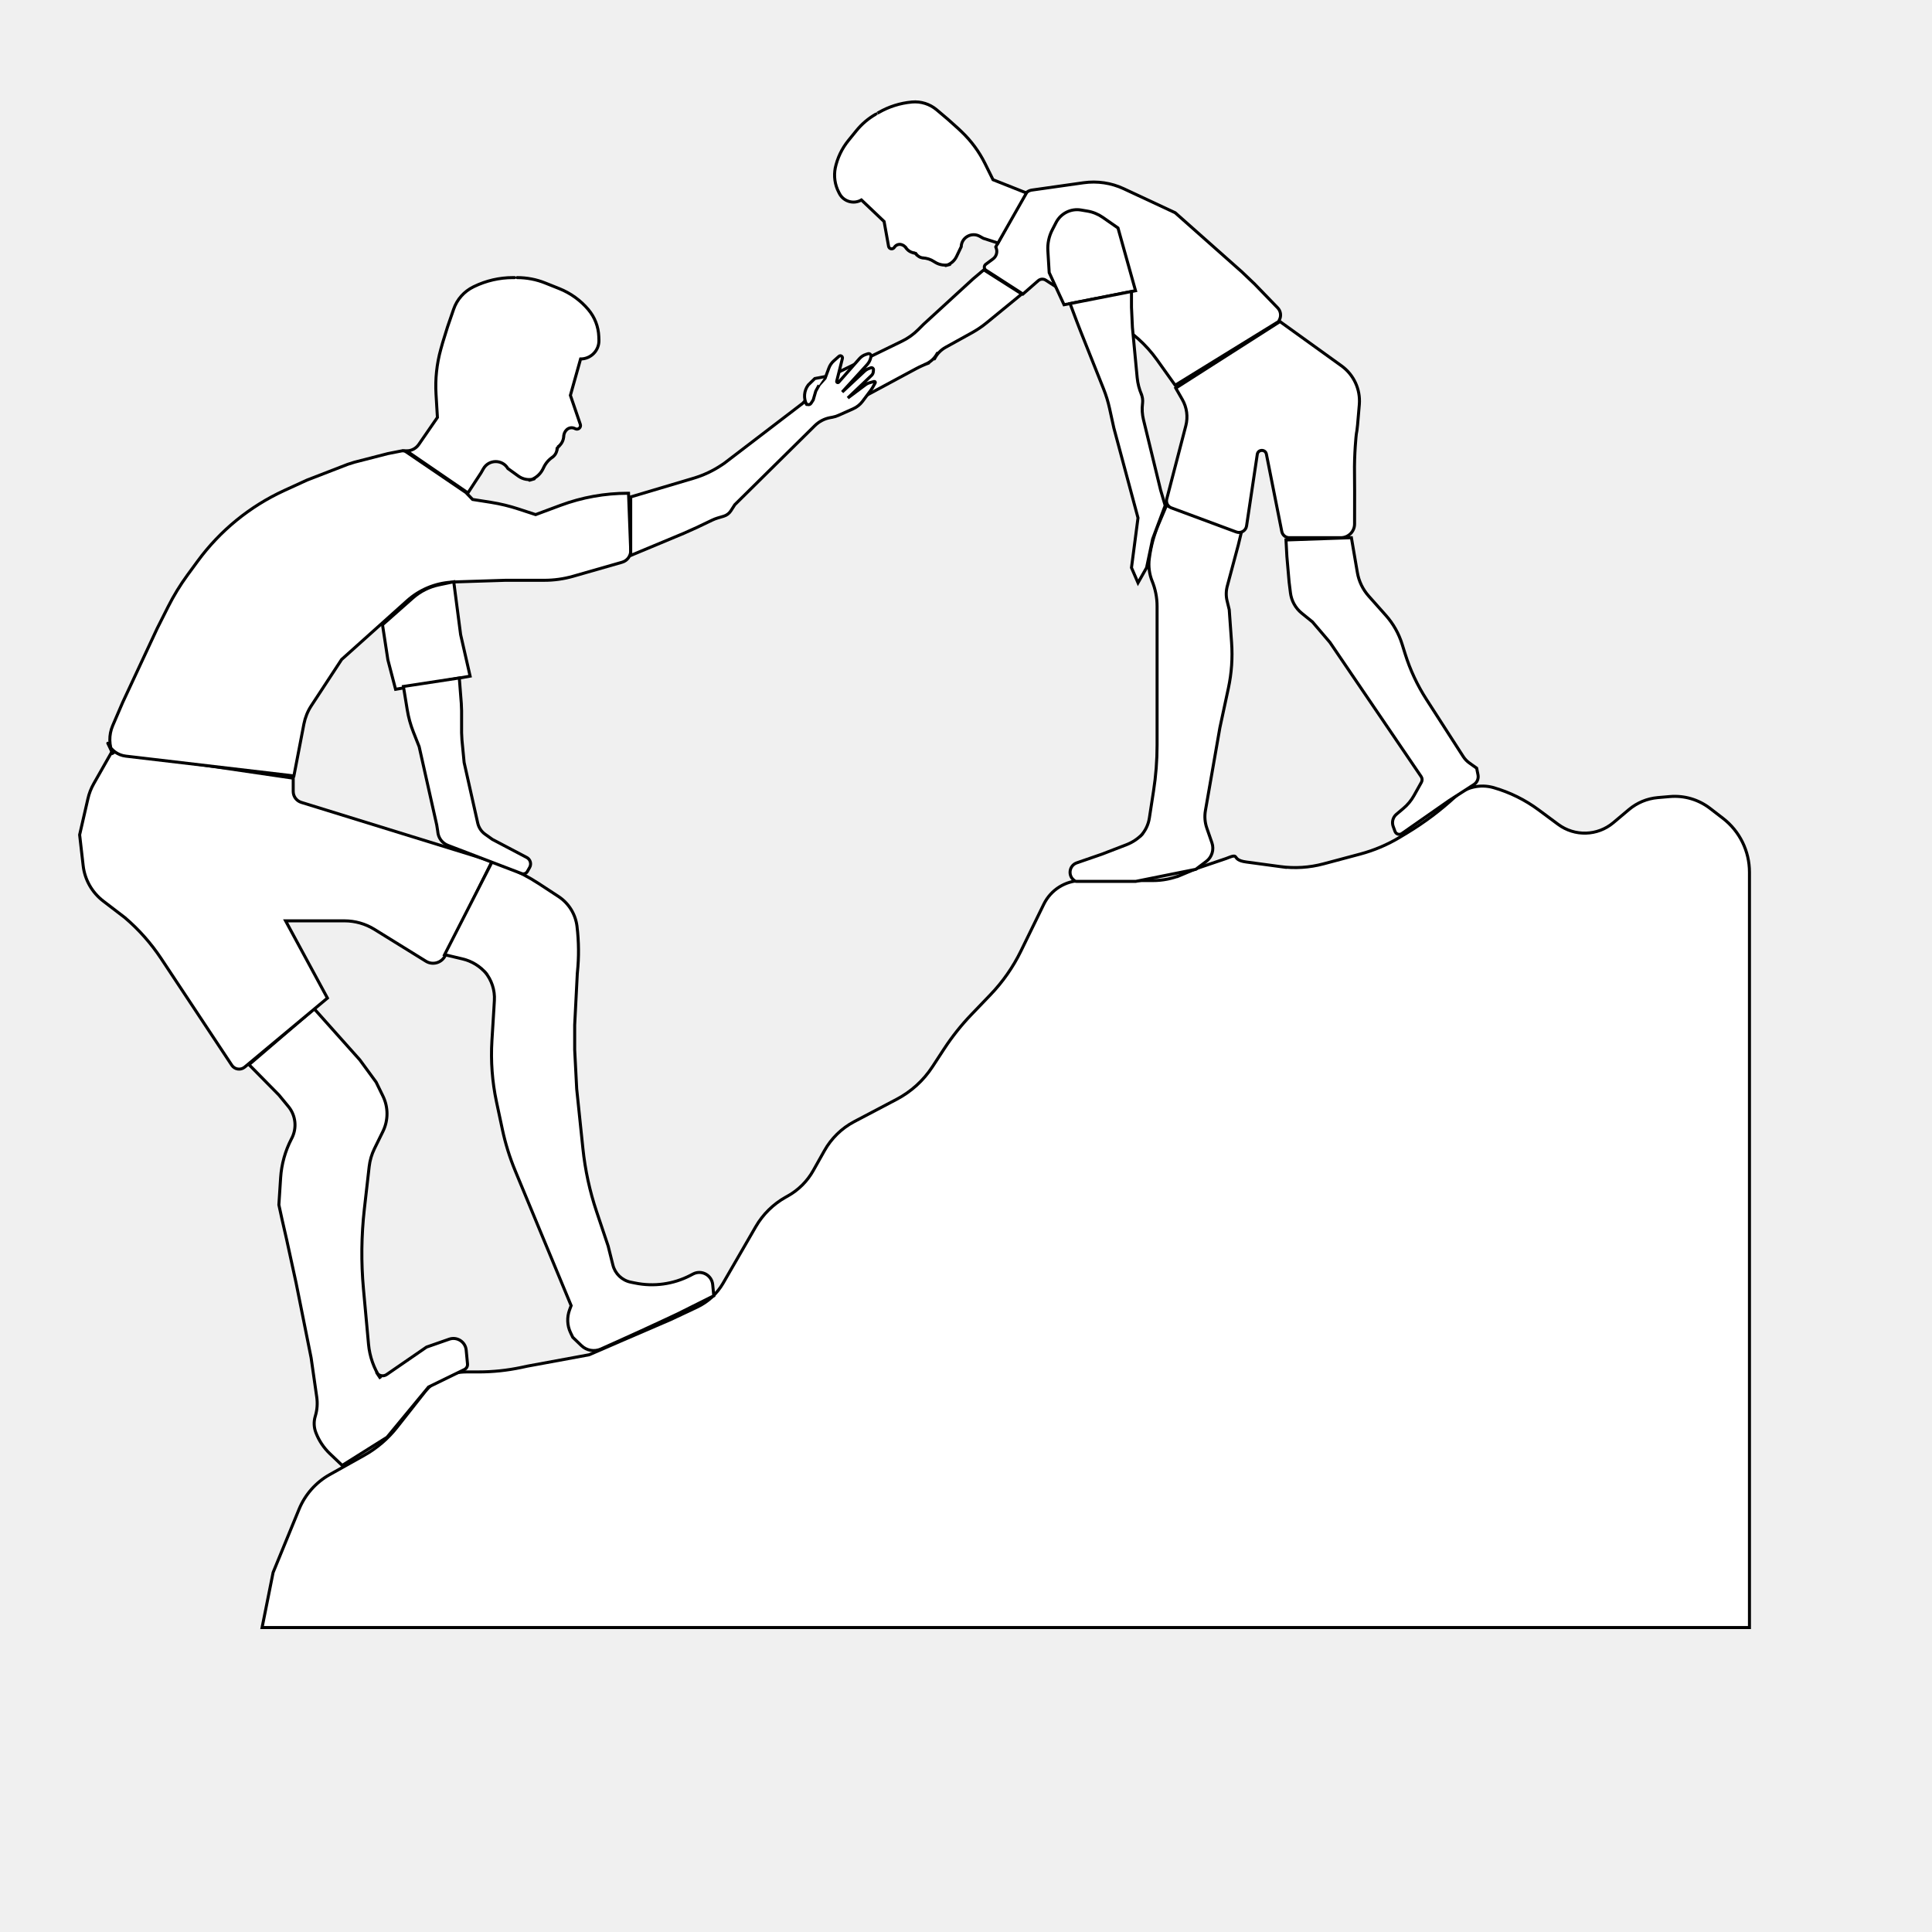
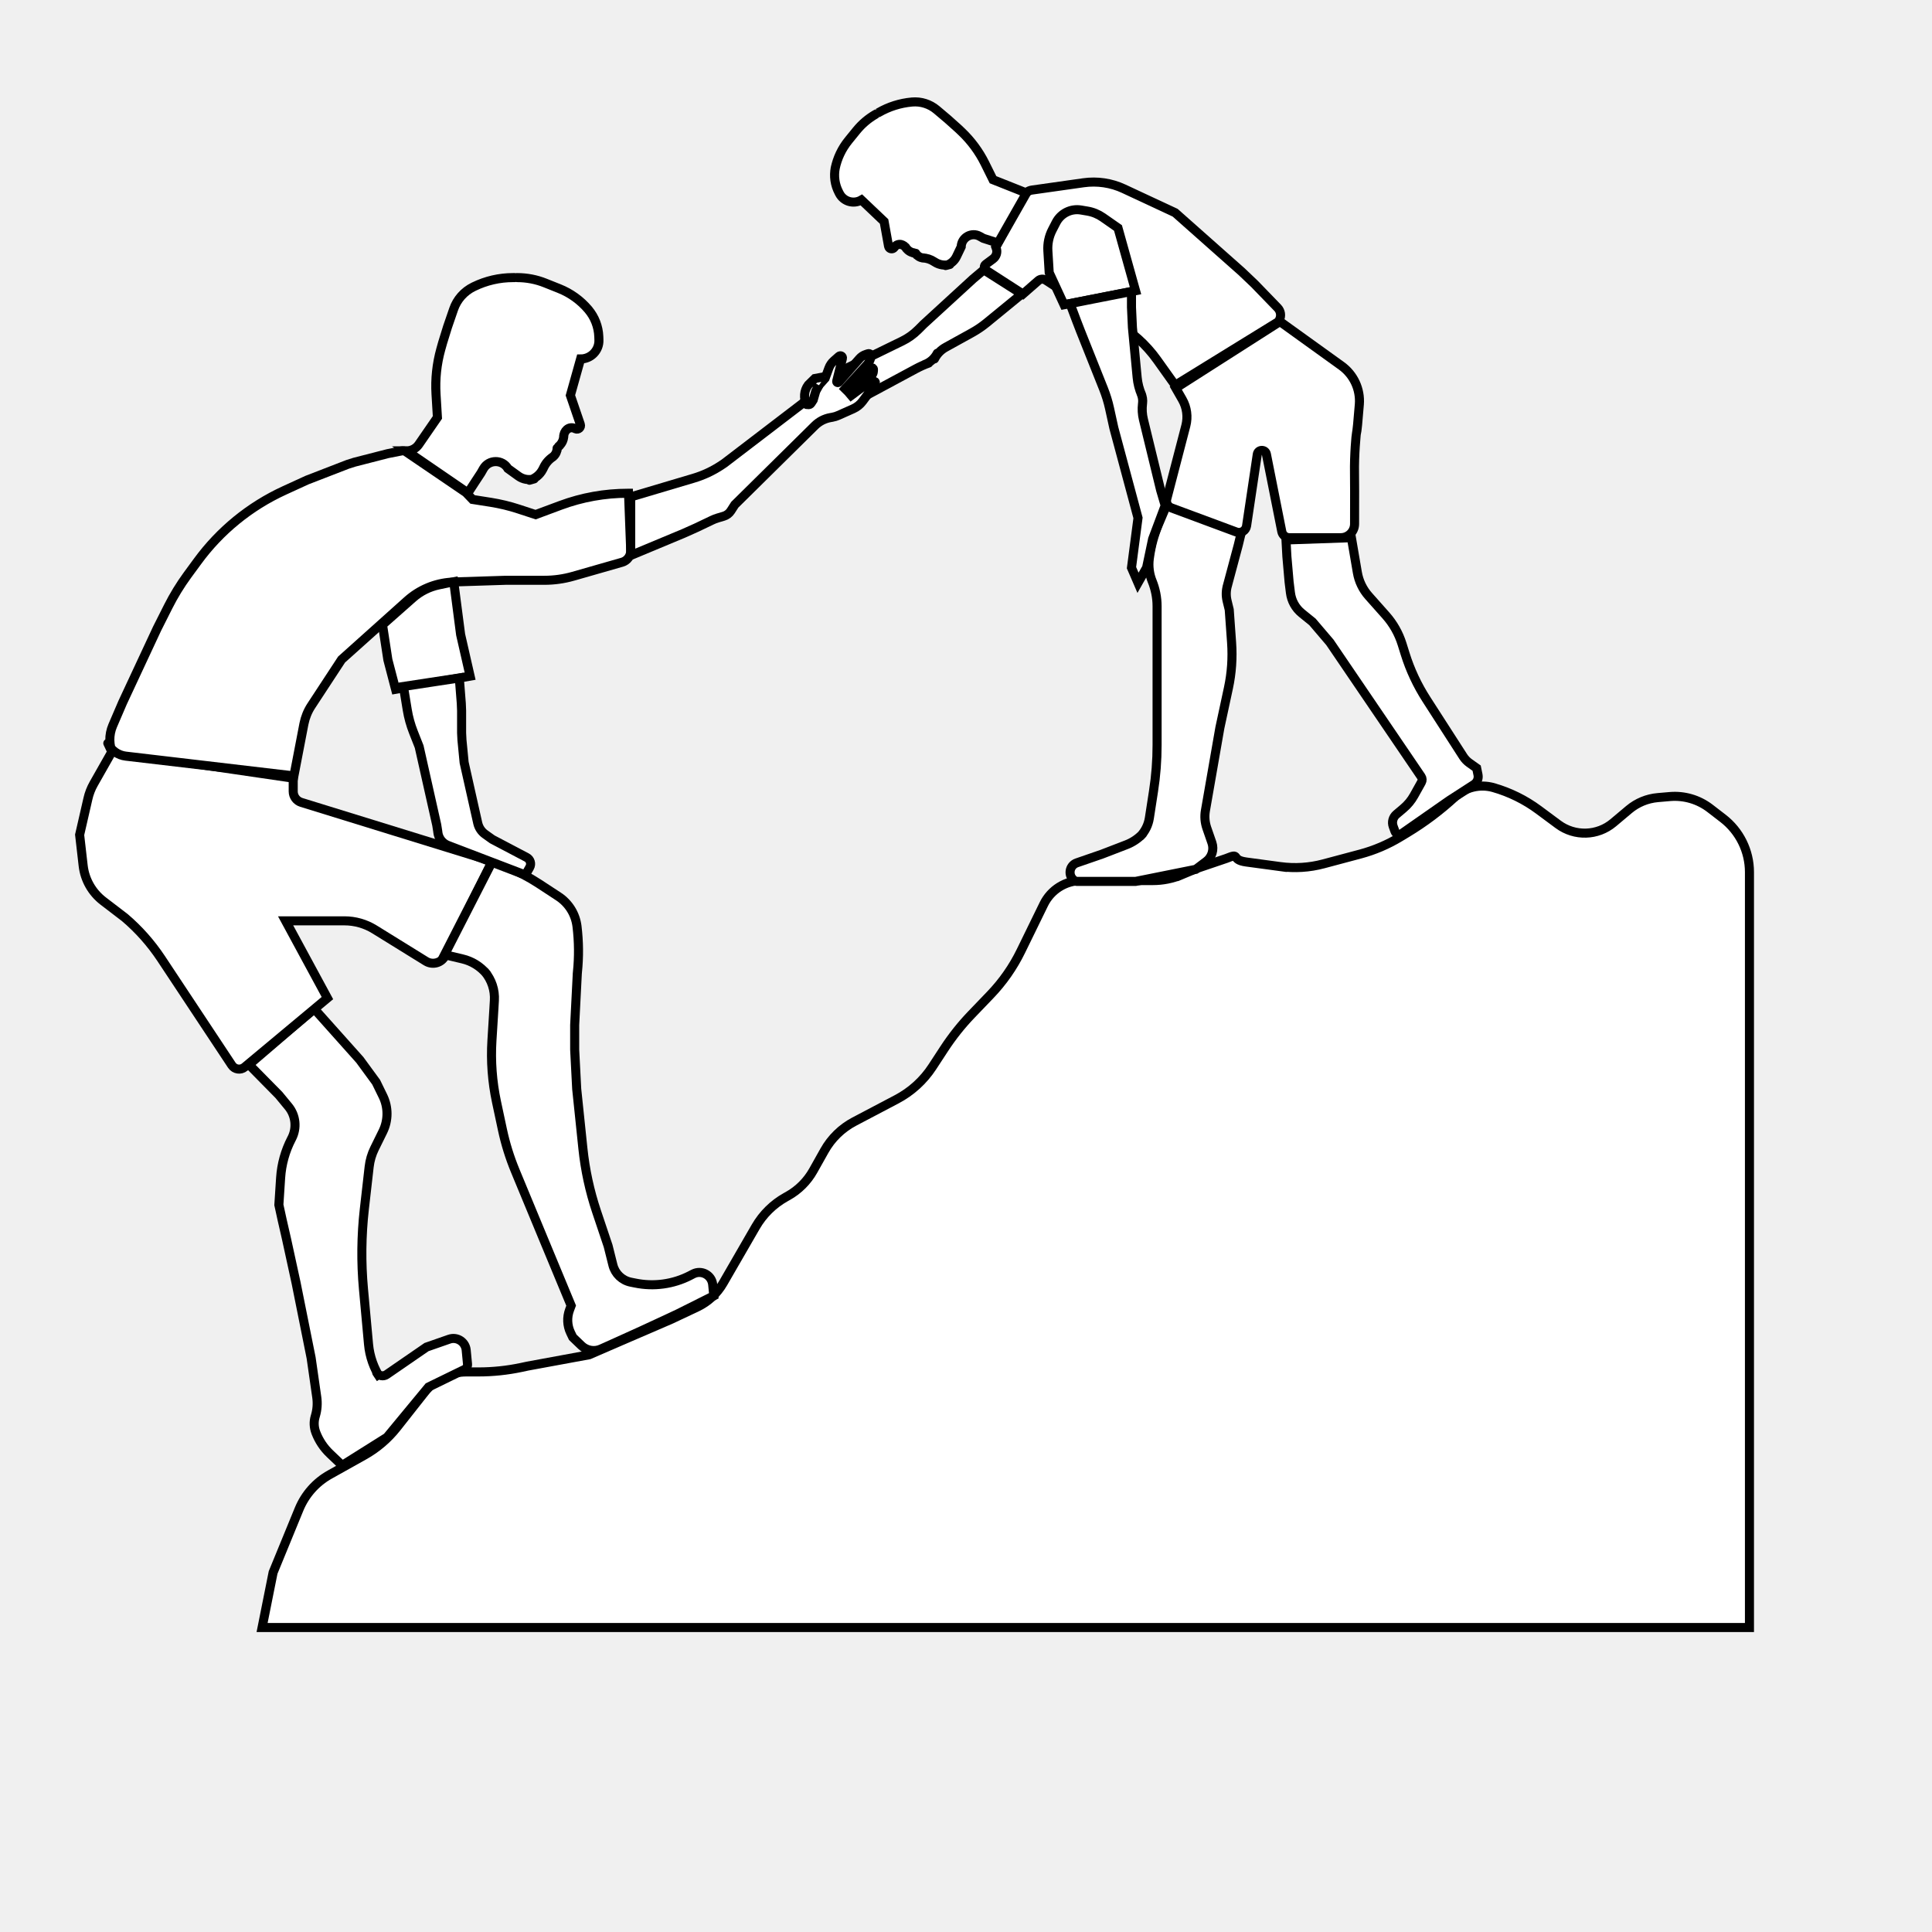
<svg xmlns="http://www.w3.org/2000/svg" xmlns:xlink="http://www.w3.org/1999/xlink" version="1.1" preserveAspectRatio="xMidYMid meet" viewBox="0 0 640 640" width="640" height="640">
  <defs>
    <path d="M90.47 520.9C95.06 509.72 97.93 502.73 99.07 499.94C101.07 495.08 104.65 491.03 109.24 488.47C112.79 486.49 116.92 484.18 120.61 482.11C124.81 479.77 128.5 476.62 131.48 472.84C134.37 469.16 137.94 464.64 140.68 461.16C144.01 456.94 149.09 454.47 154.47 454.47C156.7 454.47 155.98 454.47 158.49 454.47C163.26 454.47 168.01 453.97 172.66 452.99C172.94 452.93 173.62 452.78 174.71 452.55L195.18 448.78C200.68 446.4 204.12 444.91 205.49 444.31C205.49 444.31 217.37 439.19 217.37 439.19C218.02 438.91 219.66 438.2 222.28 437.07C226.9 434.9 229.78 433.53 230.94 432.99C234.53 431.29 237.53 428.54 239.52 425.1C242.41 420.1 247.58 411.15 250.36 406.34C252.73 402.25 256.15 398.88 260.28 396.57C261.5 395.89 259.58 396.96 260.98 396.18C264.52 394.2 267.43 391.29 269.41 387.75C270.85 385.19 271.75 383.58 273.1 381.18C275.39 377.09 278.81 373.75 282.96 371.56C287.24 369.31 292.96 366.31 297.04 364.15C301.83 361.63 305.9 357.94 308.86 353.41C310.44 350.99 311.08 350.01 312.76 347.44C315.42 343.38 318.44 339.57 321.8 336.07C324.3 333.47 325.8 331.91 328.06 329.55C332.17 325.27 335.6 320.37 338.2 315.03C340.48 310.36 343.48 304.22 345.78 299.51C348.12 294.73 352.97 291.7 358.29 291.7C364 291.7 375.44 291.7 381.9 291.7C385.15 291.7 388.37 291.06 391.37 289.81C388.34 291.07 390.02 290.37 396.42 287.7C396.5 287.67 406.07 284.43 406.15 284.4C411.28 282.31 407.36 284.81 412.85 285.55C425.18 287.22 428.94 287.72 424.12 287.07C428.89 287.72 433.75 287.41 438.4 286.17C442.24 285.14 446.74 283.94 450.59 282.92C455.23 281.68 459.68 279.79 463.79 277.3C465.97 275.99 464.44 276.91 466.15 275.88C471.84 272.44 477.17 268.44 482.05 263.93C483.15 262.91 480.59 265.29 482.05 263.93C485.47 260.78 490.28 259.63 494.75 260.91C496.38 261.37 493.28 260.49 494.71 260.9C500.11 262.44 505.2 264.95 509.71 268.3C512.87 270.64 513.51 271.12 516.17 273.09C521.65 277.15 529.2 276.93 534.42 272.54C536.28 270.97 536.8 270.53 539.63 268.16C542.32 265.9 545.64 264.53 549.13 264.22C551.42 264.03 551.28 264.04 553.16 263.87C557.91 263.46 562.64 264.85 566.43 267.75C569.05 269.77 568.7 269.5 570.74 271.07C576.28 275.33 579.53 281.93 579.53 288.91C579.53 322.28 579.53 405.69 579.53 539.14L86.82 539.14L90.47 520.9Z" id="aV4dH0mmY" />
    <path d="" id="e2HL5dJmW4" />
    <path d="M128.21 476.11L141.97 459.46C148.3 456.37 152.26 454.44 153.84 453.67C154.53 453.33 154.94 452.6 154.87 451.84C154.67 449.84 154.54 448.4 154.43 447.23C154.16 444.49 151.4 442.71 148.8 443.62C147.8 443.97 145.29 444.84 141.29 446.24C134.24 451.09 129.83 454.13 128.07 455.34C126.99 456.08 125.51 455.8 124.78 454.71C124.35 454.07 126.1 456.69 126.1 456.69C123.84 453.29 122.45 449.38 122.08 445.31C121.5 439 120.85 431.89 120.4 426.98C119.6 418.19 119.7 409.33 120.69 400.55C121.08 397.11 121.67 391.95 122.29 386.5C122.53 384.41 123.12 382.38 124.05 380.49C125.18 378.19 126 376.52 126.84 374.82C128.65 371.13 128.66 366.8 126.86 363.11C126.56 362.49 125.8 360.95 124.6 358.48L119.19 351.09L104.08 334.17L82.49 352.68L92.38 362.72C94.06 364.76 95.12 366.04 95.54 366.55C97.98 369.52 98.42 373.66 96.65 377.08C96 378.33 97.15 376.11 96.55 377.27C94.47 381.28 93.25 385.67 92.96 390.17C92.88 391.36 92.69 394.34 92.38 399.12C92.95 401.72 93.3 403.34 93.44 403.99C93.44 403.99 94.91 410.42 94.91 410.42C95.26 411.9 94.82 410.03 94.98 410.74C94.98 410.74 98.07 424.91 98.07 424.91C98.74 428.23 100.4 436.52 103.06 449.78C104.06 456.74 104.68 461.08 104.93 462.82C105.22 464.88 105.08 466.98 104.49 468.97C104.32 469.56 104.6 468.61 104.4 469.28C103.9 471 103.98 472.84 104.62 474.52C104.93 475.34 104.46 474.09 104.66 474.63C105.67 477.25 107.25 479.62 109.28 481.55C109.82 482.07 111.18 483.37 113.36 485.44L128.21 476.11Z" id="d1hAMgpsBb" />
    <path d="" id="b5kYbEMAsf" />
    <path d="M94.61 305.04C105.01 305.04 111.51 305.04 114.11 305.04C117.62 305.04 121.05 306.02 124.03 307.86C128.27 310.49 136.76 315.74 141.09 318.42C143.33 319.81 146.29 318.97 147.46 316.6C149.54 312.43 154.72 302.01 163.02 285.33C129.31 274.92 108.24 268.41 99.81 265.8C98.22 265.31 97.13 263.84 97.13 262.17C97.13 261.58 97.13 260.12 97.13 257.78L37.08 248.99C33.86 254.67 31.85 258.21 31.04 259.63C30.16 261.18 29.51 262.86 29.12 264.6C28.75 266.19 27.84 270.17 26.38 276.54C27.01 281.99 27.4 285.4 27.55 286.77C28.08 291.41 30.48 295.64 34.2 298.49C35.15 299.22 37.54 301.05 41.36 303.97C41.36 303.97 41.36 303.97 41.36 303.97C45.99 307.91 50.03 312.48 53.39 317.54C58.42 325.14 71.1 344.28 76.79 352.87C77.74 354.3 79.72 354.59 81.04 353.5C84.69 350.45 93.84 342.83 108.46 330.63L94.61 305.04Z" id="b36yorOStG" />
    <path d="M147.28 316.25C150.43 316.99 152.4 317.46 153.19 317.65C156.3 318.38 159.09 320.1 161.14 322.55C161.73 323.25 160.12 321.33 160.65 321.96C162.86 324.6 163.98 327.98 163.77 331.42C163.71 332.49 163.71 332.54 163.61 334.16C163.61 334.16 163.29 339.37 163.29 339.37C163.1 342.49 163.06 343.09 162.96 344.67C162.54 351.49 163.05 358.33 164.47 365.01C165.16 368.24 165.61 370.34 166.43 374.19C167.42 378.83 168.83 383.37 170.64 387.75C171.6 390.08 170.45 387.29 171.08 388.82C171.08 388.82 179.83 409.93 179.83 409.93C181.08 412.94 184.2 420.46 189.2 432.5C188.92 433.25 188.75 433.72 188.68 433.9C187.76 436.36 187.87 439.09 189 441.46C189.1 441.66 189.35 442.18 189.74 443C191.26 444.46 192.21 445.38 192.59 445.74C194.32 447.41 196.89 447.86 199.08 446.87C200.8 446.1 202.49 445.34 204.25 444.55C204.25 444.55 211.14 441.43 211.14 441.43C212.2 440.94 211.51 441.26 212.46 440.83C212.46 440.83 220.43 437.14 220.43 437.14C220.97 436.89 222.33 436.25 224.5 435.23L236.45 429.25C236.26 427.27 236.14 426.03 236.09 425.54C235.78 422.4 232.41 420.57 229.62 422.01C227.68 423.01 230 421.81 228.64 422.52C223.02 425.42 216.57 426.3 210.38 425.02C209.14 424.77 211.14 425.18 208.93 424.73C206.04 424.13 203.74 421.93 203.03 419.06C202.82 418.22 202.29 416.12 201.45 412.75C199.41 406.68 198.14 402.89 197.63 401.37C195.35 394.58 193.83 387.56 193.09 380.43C192.54 375.2 191.67 366.81 191.04 360.73C191.04 360.73 190.37 347.74 190.37 347.74C190.37 344.39 190.37 342.49 190.37 339.55C190.37 339.55 191.24 322.49 191.24 322.49C191.4 320.88 191.1 323.83 191.28 322.03C191.8 316.99 191.75 311.91 191.14 306.87C190.99 305.6 191.32 308.39 191.14 306.87C190.65 302.82 188.4 299.2 184.98 296.96C182.68 295.45 180.82 294.24 178.44 292.68C175.12 290.51 171.59 288.68 167.9 287.23C167.26 286.98 165.66 286.34 163.1 285.33L147.28 316.25Z" id="bvCX7H5gX" />
    <path d="M97.36 257.03C99.13 247.84 100.24 242.09 100.68 239.79C101.1 237.66 101.92 235.62 103.11 233.8C104.45 231.75 107.8 226.64 113.16 218.47C124.75 208.08 131.99 201.59 134.89 198.99C138.94 195.36 144.09 193.2 149.52 192.85C151.48 192.73 149.14 192.87 151.15 192.75C151.15 192.75 167.45 192.23 167.45 192.23C171 192.23 176.1 192.23 180.3 192.23C183.54 192.23 186.76 191.78 189.87 190.89C193.71 189.79 201.89 187.45 206.07 186.25C207.82 185.75 209 184.12 208.93 182.3C208.83 179.78 208.59 173.48 208.21 163.4C208.07 163.4 207.99 163.4 207.95 163.4C200.35 163.4 192.81 164.75 185.68 167.4C184.58 167.81 181.83 168.83 177.43 170.47C174.43 169.48 172.56 168.87 171.81 168.63C168.8 167.64 165.72 166.9 162.6 166.4C161.79 166.28 159.77 165.96 156.55 165.45L154.35 163.16C143.78 155.97 137.18 151.48 134.53 149.68C134.1 149.38 133.56 149.27 133.04 149.37C131 149.77 129.54 150.06 128.46 150.27C128.46 150.27 117.44 153.1 117.44 153.1C115.61 153.68 116.71 153.33 115.17 153.82C115.17 153.82 101.71 159.03 101.71 159.03C96.72 161.32 97 161.19 94.18 162.48C82.76 167.72 72.87 175.79 65.45 185.93C64.05 187.83 65.05 186.47 62.12 190.47C59.7 193.78 57.56 197.28 55.71 200.95C53.76 204.81 53.33 205.67 52.05 208.22C52.05 208.22 40.63 232.7 40.63 232.7C39.55 235.2 39.06 236.36 37.33 240.38C36.01 243.46 36.07 246.96 37.5 249.99C37.5 249.99 35.62 246 35.71 246.2C36.83 248.56 39.08 250.18 41.67 250.48C49.1 251.36 67.66 253.54 97.36 257.03Z" id="f6VtYNR5C5" />
    <path d="M155.01 163.29L157.51 159.45L159.31 156.71C159.74 155.95 160.01 155.48 160.12 155.29C161.9 152.15 166.41 152.1 168.25 155.21C168.25 155.21 168.25 155.21 168.25 155.21C170.1 156.55 171.26 157.38 171.73 157.72C173.24 158.81 175.18 159.15 176.97 158.63C177.25 158.55 175.16 159.15 175.42 159.08C177.28 158.54 178.84 157.27 179.75 155.56C179.77 155.51 179.84 155.4 179.93 155.21C180.03 155.01 180.09 154.89 180.11 154.84C180.78 153.41 181.84 152.2 183.16 151.35C183.44 151.17 182.52 151.76 182.87 151.54C183.91 150.87 184.54 149.72 184.54 148.48C184.54 148.43 184.54 149.36 184.54 149.08C184.54 148.55 184.8 148.06 185.24 147.76C185.54 147.56 184.7 148.13 184.74 148.1C185.99 147.25 186.74 145.83 186.74 144.32C186.74 144.1 186.74 145.06 186.74 144.64C186.74 143.75 187.12 142.89 187.79 142.29C188.02 142.09 187.59 142.48 187.8 142.29C188.49 141.67 189.49 141.52 190.34 141.91C190.9 142.18 190.28 141.88 190.61 142.04C191.56 142.49 192.58 141.57 192.24 140.58C191.8 139.3 190.7 136.09 188.95 130.96L192.33 118.91C192.33 118.91 192.33 118.91 192.33 118.91C195.78 118.91 198.54 116.04 198.4 112.6C198.35 111.36 198.42 112.96 198.36 111.47C198.23 108.2 197.01 105.06 194.9 102.56C194.11 101.62 195.54 103.32 194.89 102.54C192.3 99.48 189 97.1 185.27 95.61C183.45 94.88 182.67 94.57 180.61 93.75C177.65 92.56 174.49 91.96 171.31 91.96C169.67 91.96 171.17 91.96 169.92 91.96C165.44 91.96 161.02 92.98 157 94.94C156 95.43 158.08 94.41 156.82 95.03C153.74 96.53 151.38 99.19 150.27 102.43C149.69 104.12 149.01 106.09 148.26 108.27C148.26 108.27 146.63 113.53 146.63 113.53C146.1 115.43 146.29 114.74 146.02 115.7C144.67 120.55 144.14 125.58 144.44 130.6C144.5 131.63 144.65 134.19 144.9 138.28C141.61 143.06 139.55 146.04 138.73 147.23C137.81 148.57 136.29 149.36 134.68 149.36C134.68 149.36 134.68 149.36 134.68 149.36L155.01 163.29Z" id="f2VWk7yQ61" />
    <path d="M128.49 218.58L126.71 206.96C132.08 202.21 135.44 199.24 136.79 198.05C139.23 195.9 142.18 194.42 145.37 193.75C146.03 193.61 147.67 193.27 150.31 192.72L152.59 210.23L155.73 223.98L131.04 228.34L128.49 218.58Z" id="b2vomTrTO" />
    <path d="M138.85 247.34C141.95 261.17 143.89 269.81 144.67 273.26C144.67 273.26 145.01 275.41 145.01 275.41C145.08 276.09 145.01 275.37 145.03 275.63C145.22 277.58 146.48 279.27 148.3 280.01C148.38 280.04 147.39 279.64 147.9 279.85C147.9 279.85 149.44 280.45 149.44 280.45C154.36 282.33 167.97 287.53 172.8 289.38C173.51 289.65 174.32 289.36 174.69 288.7C175.09 288 175.17 287.84 175.46 287.34C176.12 286.17 175.68 284.68 174.49 284.05C172.97 283.25 169.17 281.25 163.09 278.05C161.81 277.14 161.01 276.57 160.69 276.34C159.46 275.46 158.6 274.16 158.26 272.68C157.93 271.2 157.43 268.97 157.09 267.47C157.09 267.47 156.11 263.11 156.11 263.11C155.79 261.71 155.01 258.2 153.75 252.59C153.36 248.63 153.12 246.15 153.03 245.15C153.03 245.15 152.91 242.74 152.91 242.74C152.91 242.14 152.91 241.05 152.91 240.32C152.91 240.32 152.91 239.13 152.91 239.13C152.91 238.14 152.91 236.28 152.91 235.42C152.91 235.42 152.81 232.98 152.81 232.98C152.72 231.86 152.5 229.06 152.15 224.58L133.64 227.4C134.31 231.51 134.73 234.07 134.9 235.1C135.31 237.64 136 240.13 136.95 242.53C137.2 243.17 137.84 244.77 138.85 247.34Z" id="drE4VHMEp" />
    <path d="M376.22 291.97L396.13 287.97C397.96 286.59 399.11 285.73 399.56 285.38C401.48 283.94 402.24 281.43 401.46 279.17C400.92 277.63 400.37 276.03 399.77 274.3C399.13 272.44 398.97 270.45 399.31 268.51C399.94 264.85 401.54 255.7 404.1 241.07C405.61 234.05 406.55 229.66 406.93 227.91C407.99 222.97 408.34 217.91 407.98 212.87C407.88 211.42 407.61 207.78 407.2 201.97C406.82 200.39 406.58 199.41 406.48 199.01C406.08 197.34 406.13 195.6 406.61 193.95C406.99 192.65 406.38 194.74 406.51 194.31C406.51 194.31 410.2 180.53 410.2 180.53C410.33 179.99 410.66 178.63 411.18 176.47L386.4 167.47C384.99 170.8 384.1 172.88 383.75 173.72C382.28 177.2 381.28 180.87 380.78 184.62C380.66 185.49 380.88 183.83 380.72 185.04C380.38 187.61 380.72 190.23 381.71 192.62C382.03 193.39 381.34 191.73 381.63 192.42C382.73 195.09 383.3 197.95 383.3 200.84C383.3 202.79 383.3 207.67 383.3 215.47C383.3 232.17 383.3 242.6 383.3 246.78C383.3 251.9 382.91 257.01 382.12 262.06C381.74 264.54 381.25 267.7 380.74 271C380.39 273.26 379.36 275.35 377.78 277C377.47 277.33 378.83 275.9 378.48 276.26C376.99 277.83 375.17 279.04 373.16 279.82C372.07 280.24 369.34 281.29 364.98 282.97C360.56 284.5 357.81 285.45 356.7 285.83C354.14 286.72 353.67 290.14 355.9 291.68C355.98 291.74 354.99 291.05 356.1 291.83C356.23 291.92 356.39 291.97 356.55 291.97C359.17 291.97 365.73 291.97 376.22 291.97Z" id="c4xB9inBnh" />
    <path d="M389.49 128.56L424 106.52C434.87 114.34 441.66 119.22 444.37 121.18C448.44 124.11 450.69 128.95 450.3 133.94C449.85 139.73 449.52 142.97 449.32 143.65C449.26 143.84 448.58 150.46 448.7 156.95C448.74 159.17 448.75 164.71 448.72 173.58C448.71 176.09 446.67 178.12 444.16 178.12C440.33 178.12 431.42 178.12 427.1 178.12C425.89 178.12 424.85 177.26 424.61 176.08C423.25 169.22 420.62 155.97 419.51 150.44C419.18 148.75 416.74 148.81 416.49 150.51C415.69 155.87 413.91 167.74 412.94 174.23C412.7 175.82 411.06 176.79 409.55 176.23C404.83 174.48 392.92 170.06 388.03 168.24C386.84 167.8 386.18 166.53 386.5 165.3C388 159.53 391.44 146.32 392.82 141.03C393.58 138.1 393.17 134.98 391.66 132.35C391.37 131.85 390.65 130.58 389.49 128.56Z" id="eUZDz9opK" />
    <path d="M427.47 196.33C427.79 199.01 429.14 201.46 431.24 203.15C431.71 203.53 432.89 204.49 434.77 206.01L440.55 212.79C456.67 236.51 466.75 251.33 470.78 257.26C471.16 257.82 471.19 258.55 470.86 259.14C470.1 260.51 469.02 262.45 468.42 263.51C467.51 265.15 466.31 266.6 464.88 267.8C464.04 268.52 463.48 268.99 462.58 269.74C461.42 270.72 460.99 272.33 461.51 273.76C461.76 274.45 461.82 274.59 462.11 275.4C462.45 276.33 463.57 276.69 464.39 276.12C466.48 274.66 471.7 271.01 480.06 265.18C484.43 262.36 487.16 260.6 488.25 259.89C489.32 259.2 489.86 257.92 489.61 256.66C489.55 256.37 489.4 255.64 489.16 254.46C487.87 253.55 487.06 252.97 486.74 252.74C485.95 252.18 485.27 251.47 484.74 250.66C481.39 245.45 475.13 235.73 472.53 231.69C469.51 227 467.13 221.93 465.47 216.6C464.93 214.89 465.15 215.59 464.45 213.34C463.35 209.82 461.51 206.59 459.07 203.84C457.33 201.89 455.28 199.58 453.41 197.47C451.44 195.26 450.13 192.54 449.64 189.63C449.38 188.09 448.72 184.26 447.67 178.12L426 178.87C426.16 181.81 426.26 183.65 426.3 184.38C426.3 184.38 427.03 192.78 427.03 192.78C427.22 194.32 427.28 194.78 427.47 196.33Z" id="b2dWGyXUGK" />
    <path d="M423.54 106.52C423.7 106.21 423.79 106.01 423.83 105.93C424.5 104.62 424.26 103.03 423.24 101.97C421.3 99.97 417.46 96.01 415.59 94.07C415.59 94.07 411.33 90.01 411.33 90.01C408.4 87.4 401.05 80.89 389.29 70.47C380.2 66.23 374.52 63.58 372.25 62.52C368.1 60.58 363.47 59.9 358.93 60.54C355.15 61.07 346.65 62.28 341.85 62.96C340.7 63.12 339.7 63.82 339.14 64.83C337.91 67.1 334.81 72.75 329.86 81.81C329.93 82.01 329.98 82.13 330 82.18C330.5 83.47 330.07 84.93 328.97 85.75C328.21 86.31 327.4 86.91 326.55 87.55C325.88 88.04 325.91 89.05 326.61 89.5C328.24 90.56 332.33 93.19 338.86 97.41C341.56 95.05 343.25 93.58 343.92 92.99C344.62 92.38 345.64 92.3 346.42 92.81C349.09 94.53 356.63 99.39 359.51 101.25C359.51 101.25 360.03 101.56 360.03 101.56C363.58 103.54 367.58 105.78 369.53 106.88C374.97 109.92 379.66 114.13 383.28 119.2C384.08 120.33 386.08 123.13 389.29 127.62L423.54 106.52Z" id="a2synlbdya" />
    <path d="M330.6 80.51L325.73 78.94C325.1 78.58 324.71 78.36 324.55 78.28C321.85 76.77 318.51 78.65 318.41 81.74C318.41 81.74 318.41 81.74 318.41 81.74C317.58 83.48 317.06 84.57 316.85 85C316.15 86.47 314.84 87.55 313.26 87.97C313.03 88.03 314.85 87.55 314.63 87.61C313.01 88.04 311.28 87.79 309.84 86.92C309.81 86.91 309.74 86.87 309.64 86.8C309.52 86.73 309.45 86.68 309.42 86.66C308.28 85.9 306.96 85.48 305.59 85.44C305.32 85.44 306.29 85.46 305.94 85.45C304.88 85.43 303.9 84.84 303.36 83.92C303.35 83.9 303.78 84.64 303.67 84.45C303.44 84.05 303.03 83.8 302.58 83.78C302.27 83.76 303.16 83.81 303.13 83.81C301.82 83.74 300.64 83.02 299.99 81.89C299.91 81.75 300.37 82.54 300.2 82.25C299.81 81.58 299.15 81.12 298.39 80.98C298.13 80.93 298.66 81.03 298.43 80.98C297.63 80.84 296.82 81.16 296.34 81.82C296.03 82.25 296.39 81.75 296.21 82C295.67 82.74 294.51 82.48 294.35 81.58C294.15 80.49 293.66 77.75 292.87 73.38L285.36 66.24C285.36 66.24 285.36 66.24 285.36 66.24C282.77 67.74 279.46 66.77 278.08 64.13C277.63 63.27 278.42 64.77 277.87 63.72C276.55 61.21 276.15 58.33 276.71 55.55C276.92 54.56 276.5 56.61 276.66 55.8C277.36 52.39 278.87 49.21 281.07 46.51C282.13 45.2 282.56 44.69 283.76 43.2C285.51 41.06 287.63 39.26 290.02 37.88C291.25 37.17 290.13 37.81 291.06 37.28C294.43 35.33 298.18 34.15 302.05 33.8C302.99 33.72 300.93 33.9 302.12 33.79C305.08 33.53 308.01 34.46 310.28 36.37C311.38 37.3 312.52 38.26 313.96 39.48C313.96 39.48 317.52 42.67 317.52 42.67C318.69 43.78 318.02 43.15 318.58 43.68C321.73 46.69 324.33 50.22 326.27 54.12C326.63 54.84 327.52 56.65 328.95 59.53L340.03 63.93L330.6 80.51Z" id="cyQQs9uvk" />
    <path d="M349.85 73.69C351.42 70.67 354.75 69 358.1 69.57C359.08 69.73 358.64 69.66 360.18 69.92C362.02 70.22 363.77 70.94 365.3 72C365.97 72.47 367.65 73.64 370.35 75.52L376.16 96.3L352.48 100.95L347.56 90.31C347.33 86.45 347.18 84.05 347.12 83.08C346.97 80.68 347.48 78.27 348.59 76.13C349.37 74.63 349.26 74.83 349.85 73.69Z" id="f1G4HYNpho" />
    <path d="M376.7 125.07C376.89 127.05 377.39 128.99 378.19 130.81C378.29 131.04 377.82 129.97 378.03 130.45C378.46 131.44 378.62 132.52 378.49 133.6C378.42 134.15 378.51 133.39 378.47 133.75C378.26 135.49 378.36 137.27 378.78 138.98C379.54 142.1 381.44 149.9 384.48 162.39L385.98 167.47L381.82 178.56L379.82 188.06L376.98 193.06L374.82 188.06L376.98 171.56L368.98 141.78C368.21 138.28 367.73 136.1 367.54 135.23C367.06 133.05 366.4 130.92 365.58 128.85C363.92 124.7 359.72 114.14 357.94 109.69C357.94 109.69 356.69 106.46 356.69 106.46C356.4 105.67 355.66 103.7 354.47 100.56L374.82 96.56C374.82 99.34 374.82 101.08 374.82 101.78C374.82 101.78 375.13 108.48 375.13 108.48C375.5 112.4 376.32 121.08 376.7 125.07Z" id="f6zoE3TYU" />
    <path d="M313.26 115.04C311.66 115.92 310.37 117.26 309.56 118.89C309.48 119.06 310.58 116.85 310.52 116.96C309.64 118.73 308.11 120.1 306.25 120.77C306.1 120.83 307.94 120.16 307.63 120.27C306.2 120.79 304.8 121.42 303.45 122.14C300.75 123.6 293.98 127.24 283.14 133.06C279.27 129.19 276.84 126.77 275.88 125.8C275.35 125.27 275.5 124.38 276.17 124.06C281.29 121.56 294.01 115.36 298.82 113.01C300.8 112.05 302.6 110.76 304.16 109.2C306.09 107.28 305.07 108.3 305.88 107.48C305.88 107.48 322.37 92.36 322.37 92.36C322.84 91.96 324.02 90.97 325.9 89.39L338.48 97.39C332.26 102.48 328.37 105.67 326.82 106.94C325.29 108.19 323.66 109.29 321.94 110.24C319.71 111.47 315.51 113.79 313.26 115.04Z" id="cpNykV7JD" />
    <path d="M208.93 184C218.29 180.1 224.14 177.66 226.48 176.68C226.48 176.68 230.7 174.79 230.7 174.79C231.92 174.21 234.48 172.99 235.94 172.29C236.51 172.02 237.09 171.79 237.69 171.61C238.4 171.4 239.15 171.18 239.74 171C240.71 170.71 241.55 170.08 242.1 169.23C242.27 168.95 242.71 168.27 243.41 167.19C257.55 153.22 266.39 144.49 269.93 141C271.33 139.62 273.11 138.69 275.04 138.34C275.39 138.28 274.99 138.35 275.72 138.22C276.43 138.09 277.12 137.88 277.77 137.58C279.12 136.98 281.48 135.92 282.66 135.4C283.88 134.85 284.94 134 285.74 132.93C286.35 132.11 287.72 130.28 288.52 129.21C288.52 129.21 289.03 128.43 289.03 128.43C289.29 127.98 289.71 127.24 289.93 126.84C290.07 126.59 289.85 126.3 289.57 126.37C289.13 126.5 288.57 126.65 288.14 126.77C287.61 126.91 287.12 127.15 286.68 127.48C285.9 128.06 283.96 129.52 280.85 131.84C285.04 127.86 287.66 125.37 288.7 124.37C289.05 124.04 289.26 123.6 289.3 123.12C289.33 122.8 289.33 122.77 289.35 122.49C289.39 122.03 288.93 121.68 288.5 121.84C288.2 121.94 288.19 121.95 287.88 122.06C287.32 122.26 286.81 122.57 286.38 122.97C285.39 123.89 282.93 126.19 278.99 129.87C283.41 125 286.17 121.96 287.28 120.75C287.87 120.1 288.27 119.31 288.45 118.45C288.52 118.12 288.46 118.41 288.53 118.08C288.65 117.5 288.1 117 287.54 117.18C287.15 117.31 287.25 117.27 286.87 117.4C286.03 117.66 285.27 118.15 284.69 118.82C283.11 120.61 279.38 124.85 277.83 126.61C277.56 126.91 277.07 126.66 277.17 126.27C277.66 124.32 278.61 120.54 279.06 118.73C279.23 118.06 278.43 117.57 277.92 118.03C277.35 118.53 276.89 118.94 276.21 119.54C275.48 120.18 274.92 121 274.58 121.92C274.41 122.37 273.99 123.49 273.33 125.3L265.96 133.56L239.92 153.47C239.5 153.75 239.23 153.93 239.13 154C236.21 155.96 233.02 157.46 229.66 158.45C226.9 159.27 219.99 161.32 208.93 164.61L208.93 184Z" id="dgPt2gDHZ" />
    <path d="M271.3 127.62L270.23 129.57L269.39 132.48C269.01 133.07 268.77 133.44 268.67 133.59C268.26 134.23 267.29 134.19 266.94 133.5C266.64 132.92 267.3 134.19 267.19 133.98C266.13 131.91 266.33 129.42 267.72 127.56C267.72 127.56 267.73 127.55 267.73 127.54L269.92 125.39L273.26 124.76" id="a1b4WIrR2b" />
  </defs>
  <g>
    <g>
      <g>
        <use xlink:href="#aV4dH0mmY" opacity="1" fill="#ffffff" fill-opacity="1" />
        <g>
-           <use xlink:href="#aV4dH0mmY" opacity="1" fill-opacity="0" stroke="#000000" stroke-width="1" stroke-opacity="1" />
+           <use xlink:href="#aV4dH0mmY" opacity="1" fill-opacity="0" stroke="#000000" stroke-width="3" stroke-opacity="1" />
        </g>
      </g>
      <g>
        <g>
-           <use xlink:href="#e2HL5dJmW4" opacity="1" fill-opacity="0" stroke="#4b2222" stroke-width="1" stroke-opacity="1" />
+           <use xlink:href="#e2HL5dJmW4" opacity="1" fill-opacity="0" stroke="#4b2222" stroke-width="3" stroke-opacity="1" />
        </g>
      </g>
      <g>
        <use xlink:href="#d1hAMgpsBb" opacity="1" fill="#ffffff" fill-opacity="1" />
        <g>
-           <use xlink:href="#d1hAMgpsBb" opacity="1" fill-opacity="0" stroke="#000000" stroke-width="1" stroke-opacity="1" />
+           <use xlink:href="#d1hAMgpsBb" opacity="1" fill-opacity="0" stroke="#000000" stroke-width="3" stroke-opacity="1" />
        </g>
      </g>
      <g>
        <g>
-           <use xlink:href="#b5kYbEMAsf" opacity="1" fill-opacity="0" stroke="#000000" stroke-width="1" stroke-opacity="1" />
+           <use xlink:href="#b5kYbEMAsf" opacity="1" fill-opacity="0" stroke="#000000" stroke-width="3" stroke-opacity="1" />
        </g>
      </g>
      <g>
        <use xlink:href="#b36yorOStG" opacity="1" fill="#ffffff" fill-opacity="1" />
        <g>
-           <use xlink:href="#b36yorOStG" opacity="1" fill-opacity="0" stroke="#000000" stroke-width="1" stroke-opacity="1" />
+           <use xlink:href="#b36yorOStG" opacity="1" fill-opacity="0" stroke="#000000" stroke-width="3" stroke-opacity="1" />
        </g>
      </g>
      <g>
        <use xlink:href="#bvCX7H5gX" opacity="1" fill="#ffffff" fill-opacity="1" />
        <g>
-           <use xlink:href="#bvCX7H5gX" opacity="1" fill-opacity="0" stroke="#000000" stroke-width="1" stroke-opacity="1" />
+           <use xlink:href="#bvCX7H5gX" opacity="1" fill-opacity="0" stroke="#000000" stroke-width="3" stroke-opacity="1" />
        </g>
      </g>
      <g>
        <use xlink:href="#f6VtYNR5C5" opacity="1" fill="#ffffff" fill-opacity="1" />
        <g>
-           <use xlink:href="#f6VtYNR5C5" opacity="1" fill-opacity="0" stroke="#000000" stroke-width="1" stroke-opacity="1" />
+           <use xlink:href="#f6VtYNR5C5" opacity="1" fill-opacity="0" stroke="#000000" stroke-width="3" stroke-opacity="1" />
        </g>
      </g>
      <g>
        <use xlink:href="#f2VWk7yQ61" opacity="1" fill="#ffffff" fill-opacity="1" />
        <g>
-           <use xlink:href="#f2VWk7yQ61" opacity="1" fill-opacity="0" stroke="#000000" stroke-width="1" stroke-opacity="1" />
+           <use xlink:href="#f2VWk7yQ61" opacity="1" fill-opacity="0" stroke="#000000" stroke-width="3" stroke-opacity="1" />
        </g>
      </g>
      <g>
        <use xlink:href="#b2vomTrTO" opacity="1" fill="#ffffff" fill-opacity="1" />
        <g>
-           <use xlink:href="#b2vomTrTO" opacity="1" fill-opacity="0" stroke="#000000" stroke-width="1" stroke-opacity="1" />
+           <use xlink:href="#b2vomTrTO" opacity="1" fill-opacity="0" stroke="#000000" stroke-width="3" stroke-opacity="1" />
        </g>
      </g>
      <g>
        <use xlink:href="#drE4VHMEp" opacity="1" fill="#ffffff" fill-opacity="1" />
        <g>
-           <use xlink:href="#drE4VHMEp" opacity="1" fill-opacity="0" stroke="#000000" stroke-width="1" stroke-opacity="1" />
+           <use xlink:href="#drE4VHMEp" opacity="1" fill-opacity="0" stroke="#000000" stroke-width="3" stroke-opacity="1" />
        </g>
      </g>
      <g>
        <use xlink:href="#c4xB9inBnh" opacity="1" fill="#ffffff" fill-opacity="1" />
        <g>
-           <use xlink:href="#c4xB9inBnh" opacity="1" fill-opacity="0" stroke="#000000" stroke-width="1" stroke-opacity="1" />
+           <use xlink:href="#c4xB9inBnh" opacity="1" fill-opacity="0" stroke="#000000" stroke-width="3" stroke-opacity="1" />
        </g>
      </g>
      <g>
        <use xlink:href="#eUZDz9opK" opacity="1" fill="#ffffff" fill-opacity="1" />
        <g>
-           <use xlink:href="#eUZDz9opK" opacity="1" fill-opacity="0" stroke="#000000" stroke-width="1" stroke-opacity="1" />
+           <use xlink:href="#eUZDz9opK" opacity="1" fill-opacity="0" stroke="#000000" stroke-width="3" stroke-opacity="1" />
        </g>
      </g>
      <g>
        <use xlink:href="#b2dWGyXUGK" opacity="1" fill="#ffffff" fill-opacity="1" />
        <g>
-           <use xlink:href="#b2dWGyXUGK" opacity="1" fill-opacity="0" stroke="#000000" stroke-width="1" stroke-opacity="1" />
+           <use xlink:href="#b2dWGyXUGK" opacity="1" fill-opacity="0" stroke="#000000" stroke-width="3" stroke-opacity="1" />
        </g>
      </g>
      <g>
        <use xlink:href="#a2synlbdya" opacity="1" fill="#ffffff" fill-opacity="1" />
        <g>
-           <use xlink:href="#a2synlbdya" opacity="1" fill-opacity="0" stroke="#000000" stroke-width="1" stroke-opacity="1" />
+           <use xlink:href="#a2synlbdya" opacity="1" fill-opacity="0" stroke="#000000" stroke-width="3" stroke-opacity="1" />
        </g>
      </g>
      <g>
        <use xlink:href="#cyQQs9uvk" opacity="1" fill="#ffffff" fill-opacity="1" />
        <g>
-           <use xlink:href="#cyQQs9uvk" opacity="1" fill-opacity="0" stroke="#000000" stroke-width="1" stroke-opacity="1" />
+           <use xlink:href="#cyQQs9uvk" opacity="1" fill-opacity="0" stroke="#000000" stroke-width="3" stroke-opacity="1" />
        </g>
      </g>
      <g>
        <use xlink:href="#f1G4HYNpho" opacity="1" fill="#ffffff" fill-opacity="1" />
        <g>
-           <use xlink:href="#f1G4HYNpho" opacity="1" fill-opacity="0" stroke="#000000" stroke-width="1" stroke-opacity="1" />
+           <use xlink:href="#f1G4HYNpho" opacity="1" fill-opacity="0" stroke="#000000" stroke-width="3" stroke-opacity="1" />
        </g>
      </g>
      <g>
        <use xlink:href="#f6zoE3TYU" opacity="1" fill="#ffffff" fill-opacity="1" />
        <g>
-           <use xlink:href="#f6zoE3TYU" opacity="1" fill-opacity="0" stroke="#000000" stroke-width="1" stroke-opacity="1" />
+           <use xlink:href="#f6zoE3TYU" opacity="1" fill-opacity="0" stroke="#000000" stroke-width="3" stroke-opacity="1" />
        </g>
      </g>
      <g>
        <use xlink:href="#cpNykV7JD" opacity="1" fill="#ffffff" fill-opacity="1" />
        <g>
-           <use xlink:href="#cpNykV7JD" opacity="1" fill-opacity="0" stroke="#000000" stroke-width="1" stroke-opacity="1" />
+           <use xlink:href="#cpNykV7JD" opacity="1" fill-opacity="0" stroke="#000000" stroke-width="3" stroke-opacity="1" />
        </g>
      </g>
      <g>
        <use xlink:href="#dgPt2gDHZ" opacity="1" fill="#ffffff" fill-opacity="1" />
        <g>
-           <use xlink:href="#dgPt2gDHZ" opacity="1" fill-opacity="0" stroke="#000000" stroke-width="1" stroke-opacity="1" />
+           <use xlink:href="#dgPt2gDHZ" opacity="1" fill-opacity="0" stroke="#000000" stroke-width="3" stroke-opacity="1" />
        </g>
      </g>
      <g>
        <use xlink:href="#a1b4WIrR2b" opacity="1" fill="#ffffff" fill-opacity="1" />
        <g>
-           <use xlink:href="#a1b4WIrR2b" opacity="1" fill-opacity="0" stroke="#000000" stroke-width="1" stroke-opacity="1" />
+           <use xlink:href="#a1b4WIrR2b" opacity="1" fill-opacity="0" stroke="#000000" stroke-width="3" stroke-opacity="1" />
        </g>
      </g>
    </g>
  </g>
</svg>
